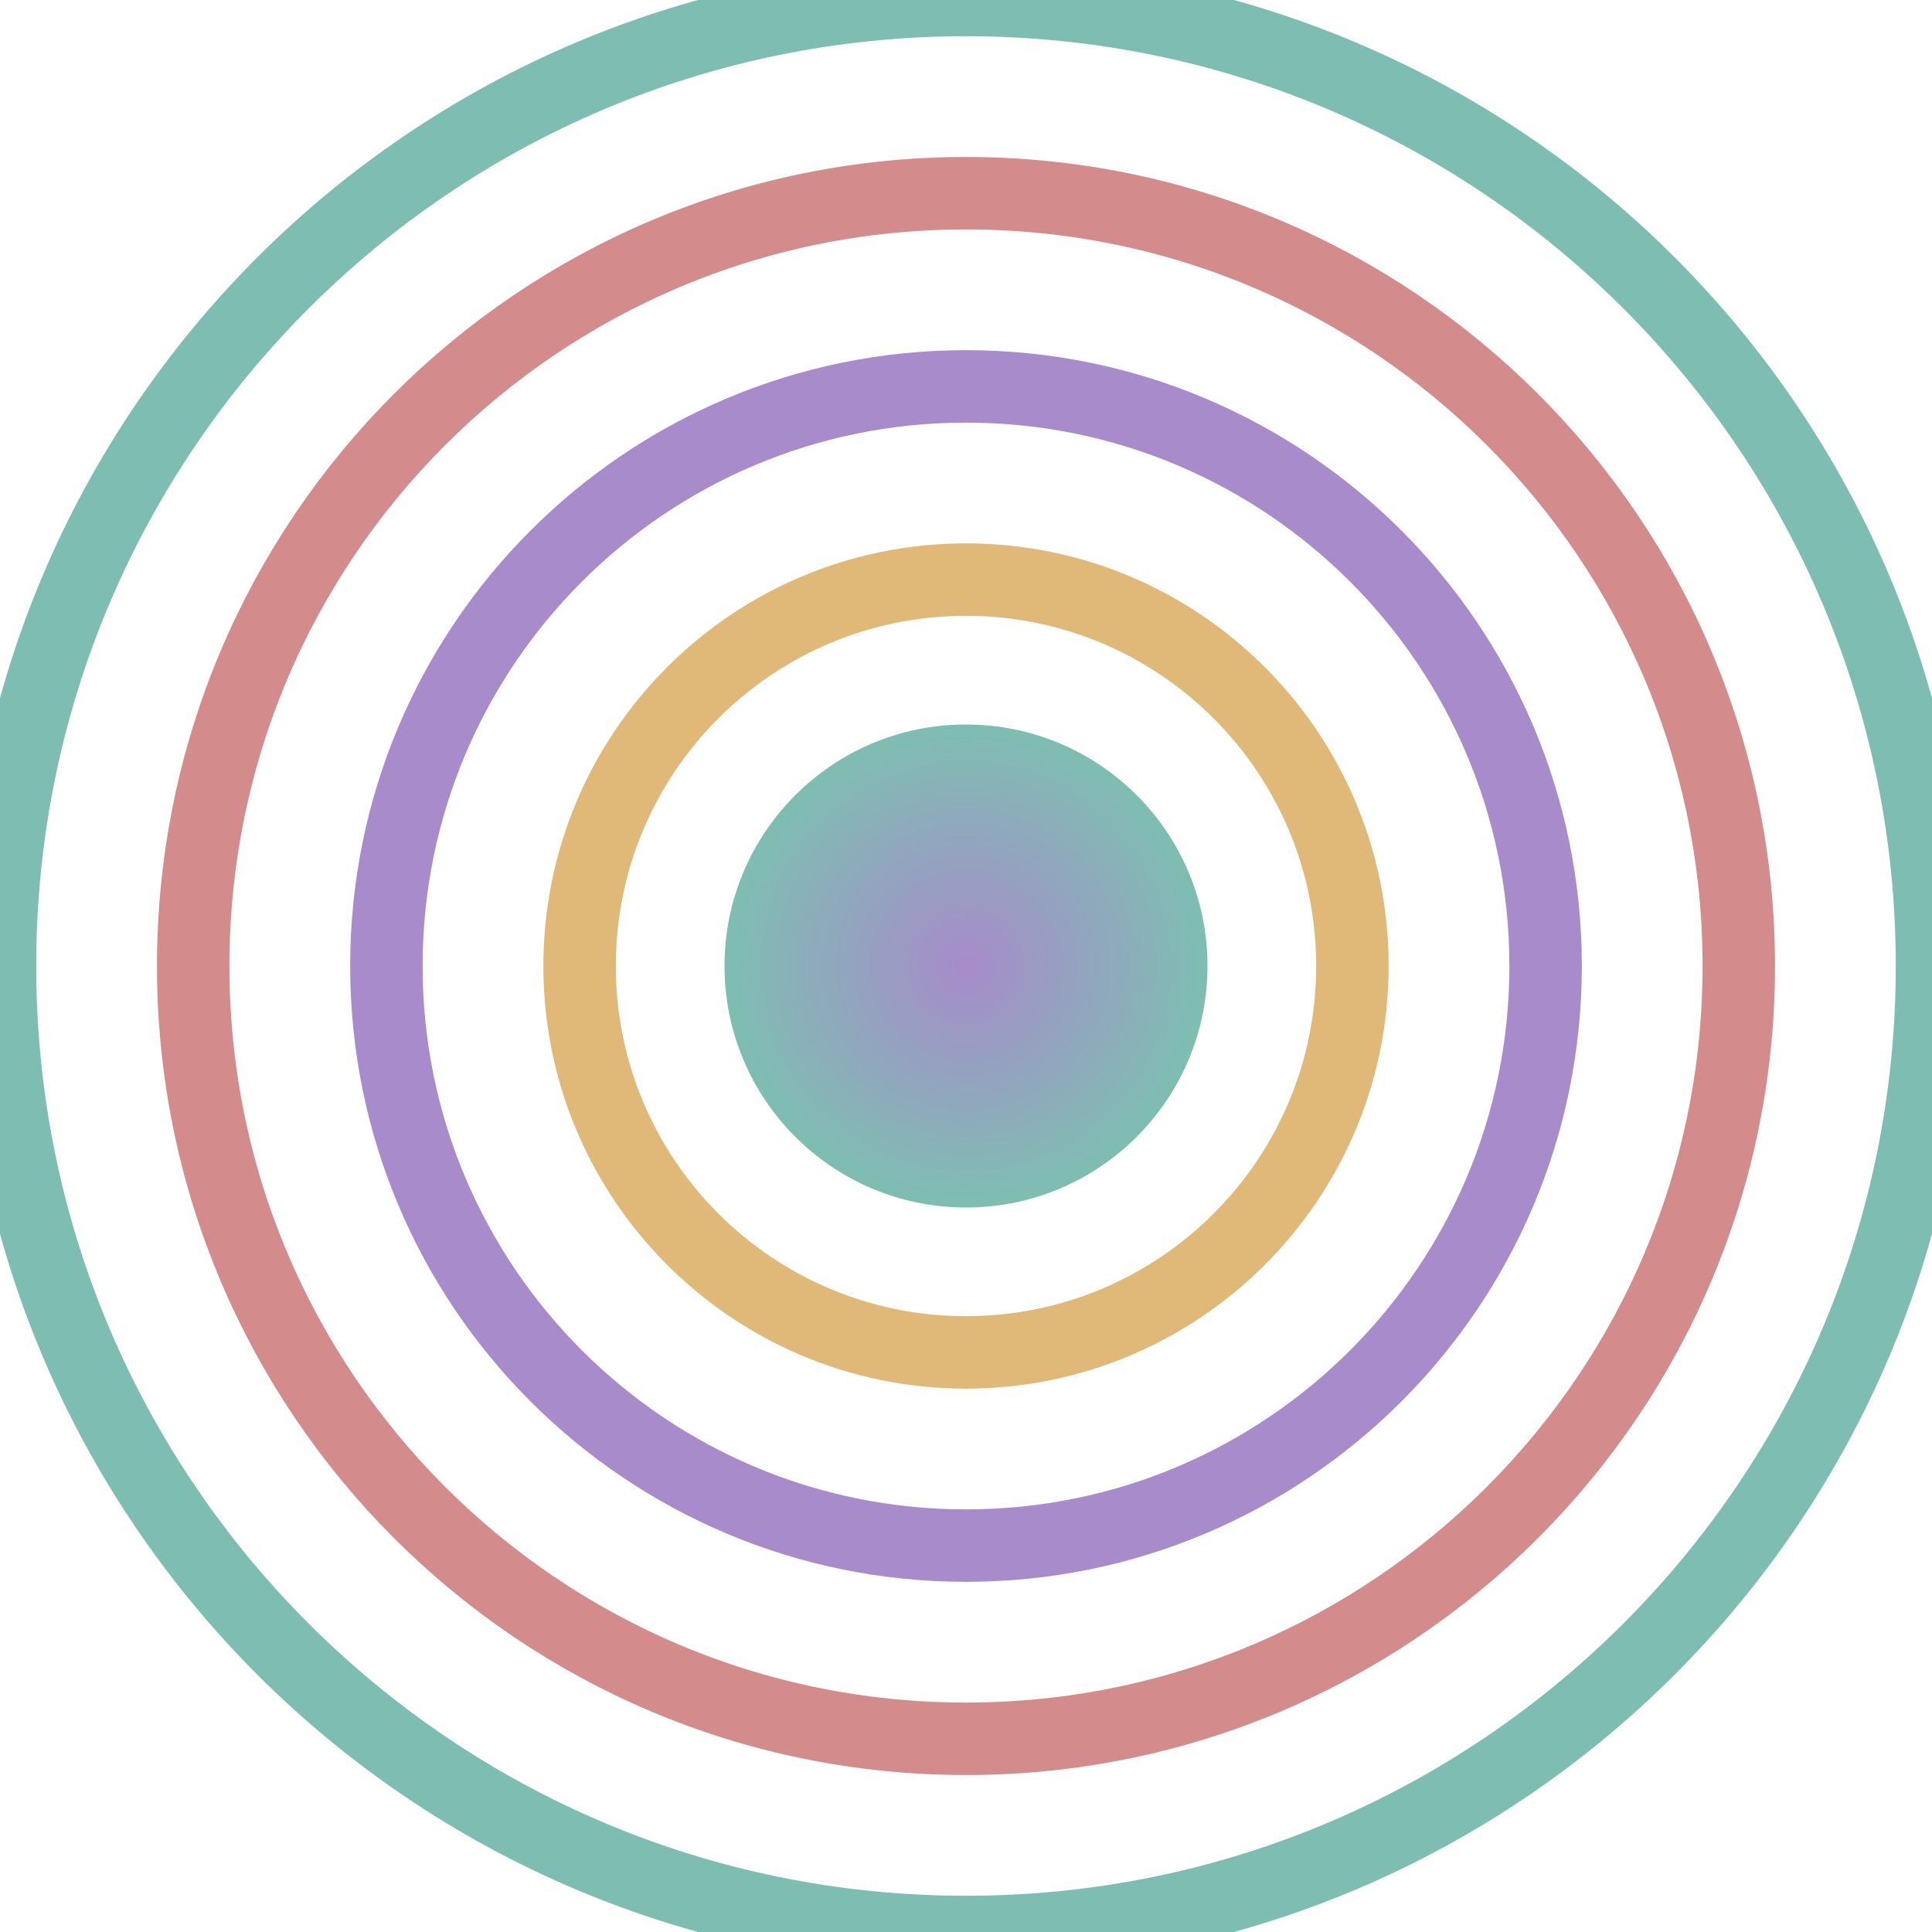
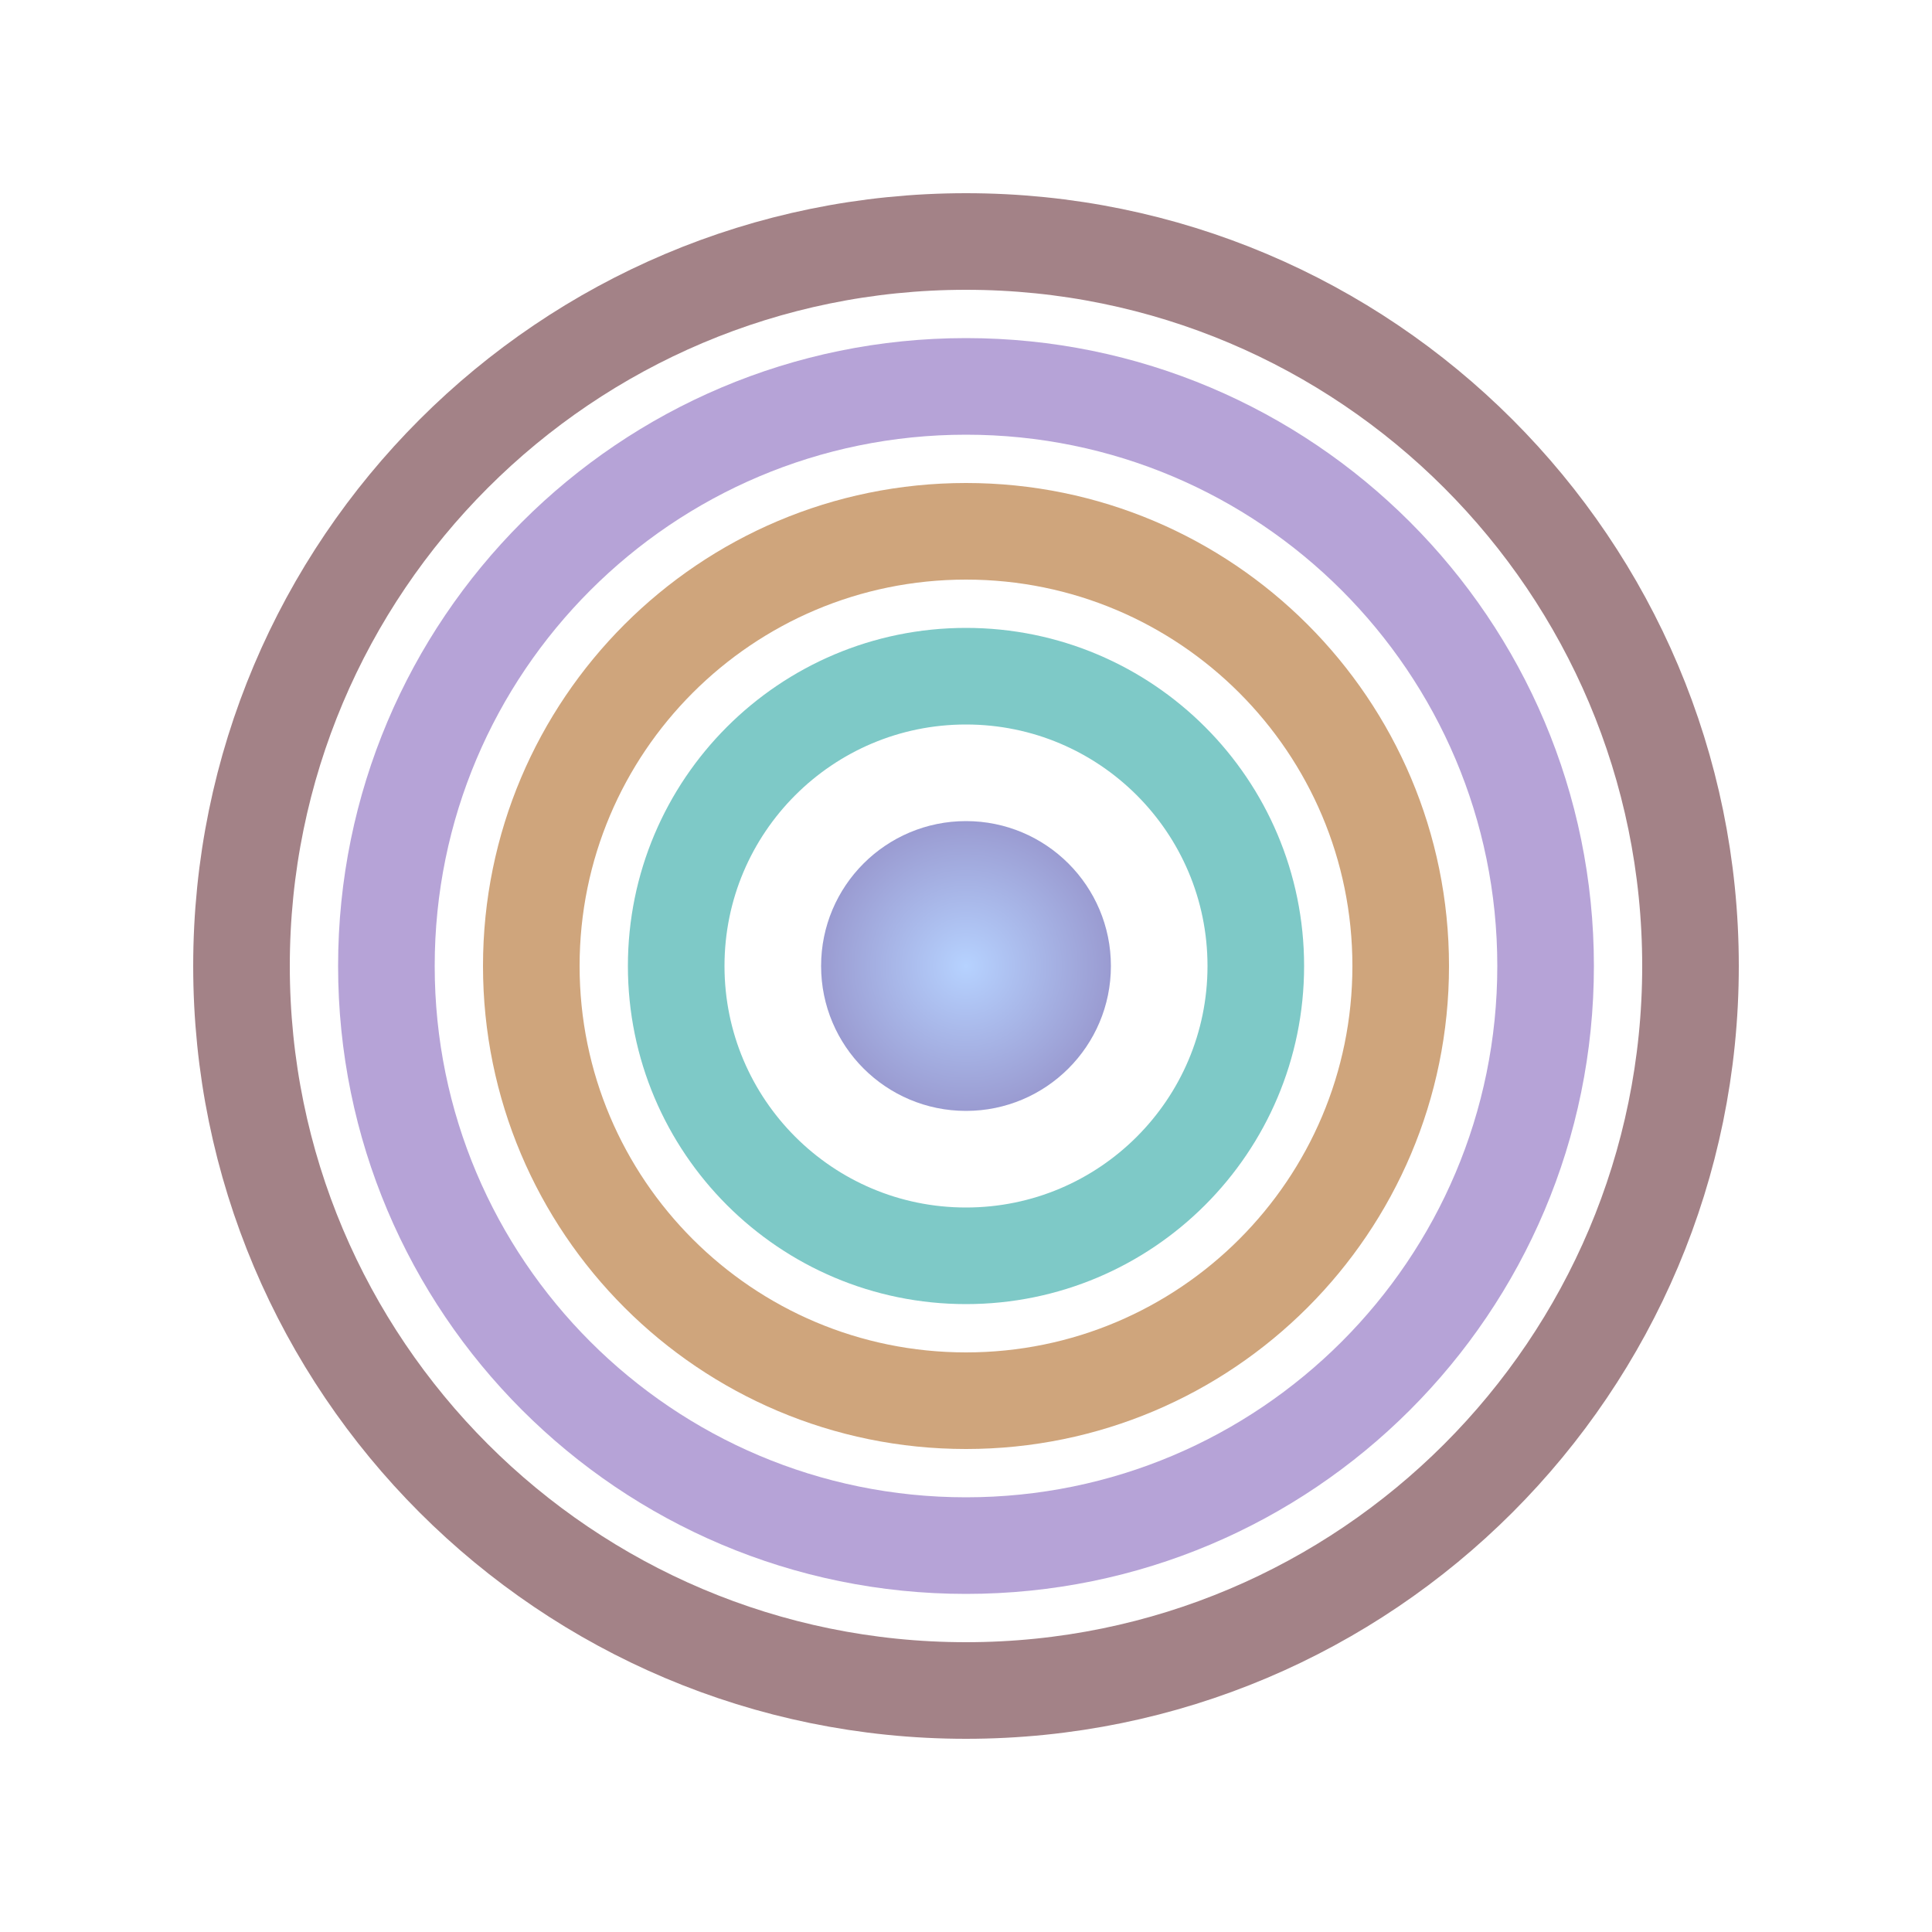
- <svg xmlns="http://www.w3.org/2000/svg" width="800" height="800" viewBox="0 0 800 800" fill="none">
-   <circle cx="400" cy="400" r="100" fill="url(#centerGradient)" />
-   <circle cx="400" cy="400" r="160" stroke="#E0B878" stroke-width="30" fill="none" />
-   <circle cx="400" cy="400" r="240" stroke="#A78BCA" stroke-width="30" fill="none" />
-   <circle cx="400" cy="400" r="320" stroke="#D38B8B" stroke-width="30" fill="none" />
-   <circle cx="400" cy="400" r="400" stroke="#7EBEB2" stroke-width="30" fill="none" />
+ <svg xmlns="http://www.w3.org/2000/svg" width="800" height="800" viewBox="0 0 800 800" fill="none" class="w-full h-full sm:w-3/4 sm:h-3/4 md:w-1/2 md:h-1/2">
  <defs>
-     <radialGradient id="centerGradient" cx="0" cy="0" r="1" gradientUnits="userSpaceOnUse" gradientTransform="translate(400 400) rotate(90) scale(100)">
-       <stop offset="0" stop-color="#A78BCA" />
-       <stop offset="1" stop-color="#7EBEB2" />
+     <radialGradient id="radialGradient" cx="50%" cy="50%" r="50%" fx="50%" fy="50%">
+       <stop offset="0%" style="stop-color:#b6d2ff; stop-opacity:1" />
+       <stop offset="100%" style="stop-color:#9a9bd1; stop-opacity:1" />
    </radialGradient>
  </defs>
+   <g transform="translate(400, 400)">
+     <circle r="300" stroke="#a38287" stroke-width="40" fill="none" />
+     <circle r="240" stroke="#b6a3d7" stroke-width="40" fill="none" />
+     <circle r="180" stroke="#cfa57c" stroke-width="40" fill="none" />
+     <circle r="120" stroke="#7ec9c7" stroke-width="40" fill="none" />
+     <circle r="60" fill="url(#radialGradient)" />
+   </g>
</svg>
